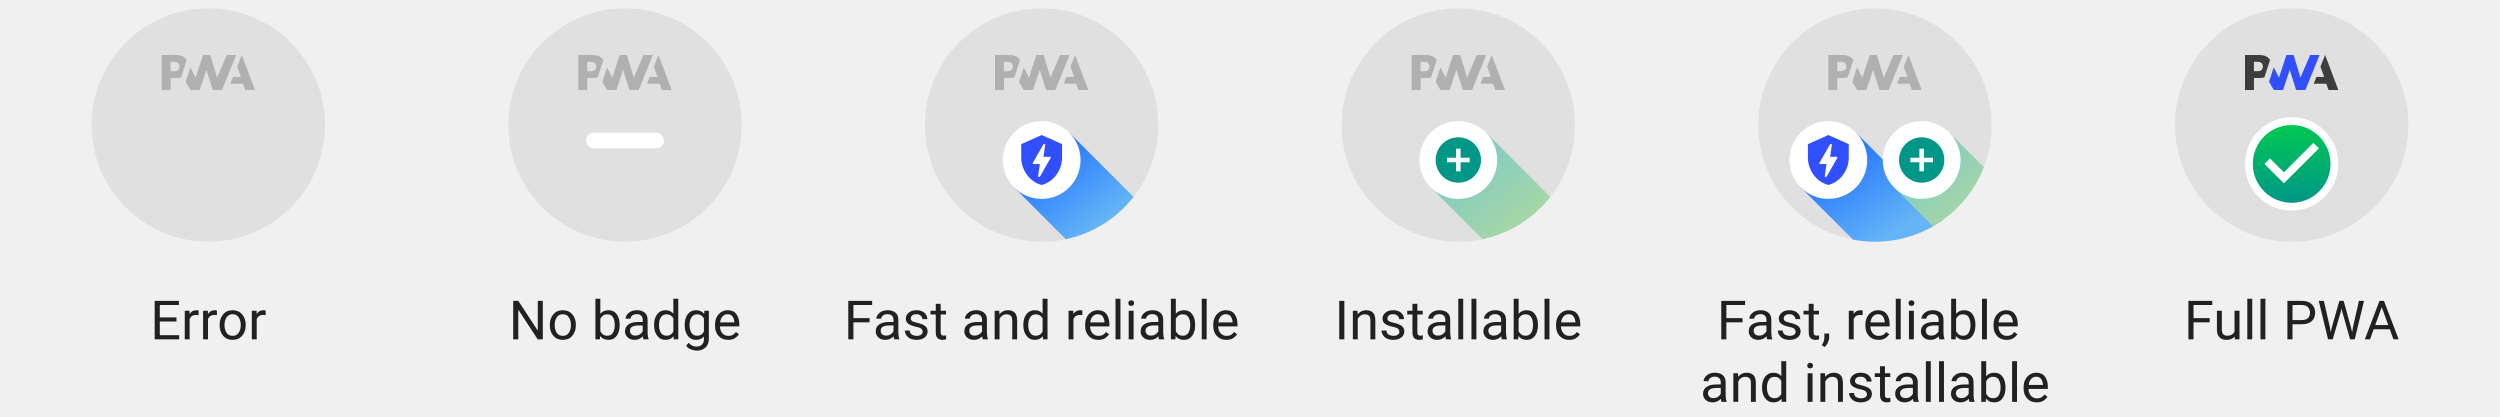
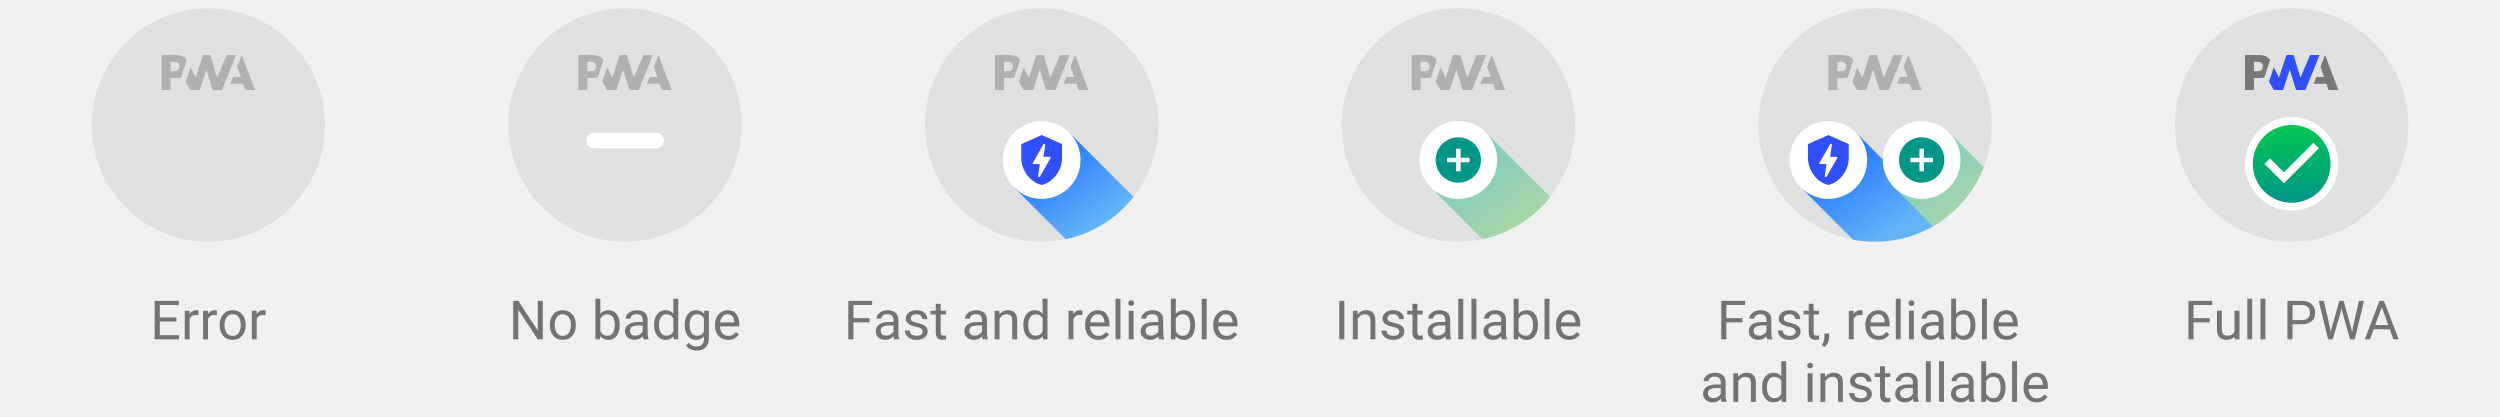
- <svg xmlns="http://www.w3.org/2000/svg" class="theme--light" fill="none" width="1200" height="200">
+ <svg xmlns="http://www.w3.org/2000/svg" fill="none" width="1200" height="200">
  <style>
		.gauge-base {
			opacity: 0.1
		}

		.gauge-arc {
			fill: none;
			animation-delay: 250ms;
			stroke-linecap: round;
			transform: rotate(-90deg);
			transform-origin: 100px 60px;
			animation: load-gauge 1s ease forwards
		}

		.guage-text {
			font-size: 40px;
			font-family: monospace;
			text-align: center
		}

		.guage-red {
			color: #ff4e42;
			fill: #ff4e42;
			stroke: #ff4e42
		}
		.guage-orange {
			color: #ffa400;
			fill: #ffa400;
			stroke: #ffa400
		}
		.guage-green {
			color: #0cce6b;
			fill: #0cce6b;
			stroke: #0cce6b
		}

 		.guage-title {
			stroke: none;
			font-size: 26px;
			line-height: 26px;
			font-family: Roboto, Halvetica, Arial, sans-serif
		}

- 		.theme--light .guage-title {
- 			color: #212121;
- 			fill: #212121
- 		}
- 		.theme--dark .guage-title {
- 			color: #f5f5f5;
- 			fill: #f5f5f5
+ 		.guage-title {
+ 			color: #737373;
+ 			fill: #737373
		}

		@keyframes load-gauge {
			from {
				stroke-dasharray: 0 352.858
			}
		}
- 		.theme--light .lh-gauge--pwa__disc {
+ 		.lh-gauge--pwa__disc {
			fill: #e0e0e0
- 		}
- 		.theme--dark .lh-gauge--pwa__disc {
- 			fill: #424242
		}
		.lh-gauge--pwa__logo {
			position: relative;
			fill: #b0b0b0
		}
		.lh-gauge--pwa__component {
			display: none
		}
		.lh-gauge--pwa__visible {
			display: inline
		}
- 		.theme--light .lh-gauge--pwa__logo--primary-color {
+ 		.lh-gauge--pwa__logo--primary-color {
			fill: #304ffe
		}
- 		.theme--dark .lh-gauge--pwa__logo--primary-color {
- 			fill: #304ffe
- 		}
- 		.theme--light .lh-gauge--pwa__logo--secondary-color {
- 			fill: #3d3d3d
- 		}
- 		.theme--dark .lh-gauge--pwa__logo--secondary-color {
- 			fill: #d8b6b6
+ 		.lh-gauge--pwa__logo--secondary-color {
+ 			fill: #787878
		}
	</style>
  <svg class="guage-div guage-pwa" viewBox="0 0 200 200" width="200" height="200" x="0" y="0">
    <svg viewBox="0 0 60 60" width="112" height="112" x="44" y="4">
      <defs>
        <linearGradient id="lh-gauge--pwa__check-circle__gradient-0" x1="50%" y1="0%" x2="50%" y2="100%">
          <stop stop-color="#00C852" offset="0%" />
          <stop stop-color="#009688" offset="100%" />
        </linearGradient>
        <linearGradient id="lh-gauge--pwa__installable__shadow-gradient-0" x1="76.056%" x2="24.111%" y1="82.995%" y2="24.735%">
          <stop stop-color="#A5D6A7" offset="0%" />
          <stop stop-color="#80CBC4" offset="100%" />
        </linearGradient>
        <linearGradient id="lh-gauge--pwa__fast-reliable__shadow-gradient-0" x1="76.056%" y1="82.995%" x2="25.678%" y2="26.493%">
          <stop stop-color="#64B5F6" offset="0%" />
          <stop stop-color="#2979FF" offset="100%" />
        </linearGradient>
        <g id="lh-gauge--pwa__fast-reliable-badge-0">
          <circle fill="#FFFFFF" cx="10" cy="10" r="10" />
          <path fill="#304FFE" d="M10 3.58l5.25 2.34v3.5c0 3.23-2.24 6.26-5.25 7-3.01-.74-5.25-3.77-5.25-7v-3.5L10 3.58zm-.47 10.74l2.76-4.83.03-.07c.04-.08 0-.24-.22-.24h-1.64l.47-3.26h-.47l-2.7 4.77c-.02.01.05-.1-.04.05-.09.16-.1.31.18.31h1.63l-.47 3.27h.47z" />
        </g>
        <g id="lh-gauge--pwa__installable-badge-0">
          <circle fill="#FFFFFF" cx="10" cy="10" r="10" />
          <path fill="#009688" d="M10 4.167A5.835 5.835 0 0 0 4.167 10 5.835 5.835 0 0 0 10 15.833 5.835 5.835 0 0 0 15.833 10 5.835 5.835 0 0 0 10 4.167zm2.917 6.416h-2.334v2.334H9.417v-2.334H7.083V9.417h2.334V7.083h1.166v2.334h2.334v1.166z" />
        </g>
      </defs>
      <g stroke="none" fill-rule="nonzero">
        <circle class="lh-gauge--pwa__disc" cx="30" cy="30" r="30" />
        <g class="lh-gauge--pwa__logo">
          <path d="M35.66 19.39l.7-1.75h2L37.4 15 38.6 12l3.4 9h-2.51l-.58-1.61z" />
          <path d="M33.52 21l3.65-9h-2.42l-2.5 5.82L30.5 12h-1.86l-1.9 5.82-1.35-2.65-1.21 3.72L25.4 21h2.38l1.72-5.2 1.64 5.2z" />
          <path fill-rule="nonzero" d="M20.3 17.91h1.48c.45 0 .85-.05 1.2-.15l.39-1.18 1.07-3.3a2.64 2.64 0 0 0-.28-.37c-.55-.6-1.36-.91-2.42-.91H18v9h2.3V17.9zm1.96-3.84c.22.22.33.5.33.87 0 .36-.1.65-.29.87-.2.23-.59.35-1.15.35h-.86v-2.41h.87c.52 0 .89.1 1.1.32z" />
        </g>
        <rect class="lh-gauge--pwa__component lh-gauge--pwa__na-line" fill="#FFFFFF" x="20" y="32" width="20" height="4" rx="2" />
        <g class="lh-gauge--pwa__component lh-gauge--pwa__fast-reliable-badge" transform="translate(20, 29)">
          <path fill="url(#lh-gauge--pwa__fast-reliable__shadow-gradient-0)" d="M33.63 19.49A30 30 0 0 1 16.2 30.36L3 17.14 17.14 3l16.49 16.49z" />
          <use href="#lh-gauge--pwa__fast-reliable-badge-0" />
        </g>
        <g class="lh-gauge--pwa__component lh-gauge--pwa__installable-badge" transform="translate(20, 29)">
          <path fill="url(#lh-gauge--pwa__installable__shadow-gradient-0)" d="M33.629 19.487c-4.272 5.453-10.391 9.39-17.415 10.869L3 17.142 17.142 3 33.63 19.487z" />
          <use href="#lh-gauge--pwa__installable-badge-0" />
        </g>
        <g class="lh-gauge--pwa__component lh-gauge--pwa__fast-reliable-installable-badges">
          <g transform="translate(8, 29)">
            <path fill="url(#lh-gauge--pwa__fast-reliable__shadow-gradient-0)" d="M16.321 30.463L3 17.143 17.142 3l22.365 22.365A29.864 29.864 0 0 1 22 31c-1.942 0-3.84-.184-5.679-.537z" />
            <use href="#lh-gauge--pwa__fast-reliable-badge-0" />
          </g>
          <g transform="translate(32, 29)">
            <path fill="url(#lh-gauge--pwa__installable__shadow-gradient-0)" d="M25.982 11.84a30.107 30.107 0 0 1-13.08 15.203L3 17.143 17.142 3l8.84 8.84z" />
            <use href="#lh-gauge--pwa__installable-badge-0" />
          </g>
        </g>
        <g class="lh-gauge--pwa__component lh-gauge--pwa__check-circle" transform="translate(18, 28)">
          <circle fill="#FFFFFF" cx="12" cy="12" r="12" />
          <path fill="url(#lh-gauge--pwa__check-circle__gradient-0)" d="M12 2a10 10 0 1 0 0 20 10 10 0 0 0 0-20zm-2 15l-5-5 1.41-1.41L10 14.17l7.59-7.59L19 8l-9 9z" />
        </g>
      </g>
    </svg>
    <text class="guage-title" y="160px" alignment-baseline="central" dominant-baseline="central" text-anchor="middle">
      <tspan x="100px" dy="-6px">Error</tspan>
    </text>
  </svg>
  <svg class="guage-div guage-pwa" viewBox="0 0 200 200" width="200" height="200" x="200" y="0">
    <svg viewBox="0 0 60 60" width="112" height="112" x="44" y="4">
      <defs>
        <linearGradient id="lh-gauge--pwa__check-circle__gradient-0" x1="50%" y1="0%" x2="50%" y2="100%">
          <stop stop-color="#00C852" offset="0%" />
          <stop stop-color="#009688" offset="100%" />
        </linearGradient>
        <linearGradient id="lh-gauge--pwa__installable__shadow-gradient-0" x1="76.056%" x2="24.111%" y1="82.995%" y2="24.735%">
          <stop stop-color="#A5D6A7" offset="0%" />
          <stop stop-color="#80CBC4" offset="100%" />
        </linearGradient>
        <linearGradient id="lh-gauge--pwa__fast-reliable__shadow-gradient-0" x1="76.056%" y1="82.995%" x2="25.678%" y2="26.493%">
          <stop stop-color="#64B5F6" offset="0%" />
          <stop stop-color="#2979FF" offset="100%" />
        </linearGradient>
        <g id="lh-gauge--pwa__fast-reliable-badge-0">
          <circle fill="#FFFFFF" cx="10" cy="10" r="10" />
          <path fill="#304FFE" d="M10 3.58l5.25 2.34v3.5c0 3.23-2.24 6.26-5.25 7-3.01-.74-5.25-3.77-5.25-7v-3.5L10 3.58zm-.47 10.74l2.76-4.83.03-.07c.04-.08 0-.24-.22-.24h-1.64l.47-3.26h-.47l-2.7 4.77c-.02.01.05-.1-.04.05-.09.16-.1.31.18.31h1.63l-.47 3.27h.47z" />
        </g>
        <g id="lh-gauge--pwa__installable-badge-0">
          <circle fill="#FFFFFF" cx="10" cy="10" r="10" />
          <path fill="#009688" d="M10 4.167A5.835 5.835 0 0 0 4.167 10 5.835 5.835 0 0 0 10 15.833 5.835 5.835 0 0 0 15.833 10 5.835 5.835 0 0 0 10 4.167zm2.917 6.416h-2.334v2.334H9.417v-2.334H7.083V9.417h2.334V7.083h1.166v2.334h2.334v1.166z" />
        </g>
      </defs>
      <g stroke="none" fill-rule="nonzero">
        <circle class="lh-gauge--pwa__disc" cx="30" cy="30" r="30" />
        <g class="lh-gauge--pwa__logo">
          <path d="M35.66 19.39l.7-1.75h2L37.4 15 38.6 12l3.4 9h-2.51l-.58-1.61z" />
          <path d="M33.52 21l3.65-9h-2.42l-2.5 5.82L30.5 12h-1.86l-1.9 5.82-1.35-2.65-1.21 3.72L25.4 21h2.38l1.72-5.2 1.64 5.2z" />
          <path fill-rule="nonzero" d="M20.3 17.91h1.48c.45 0 .85-.05 1.2-.15l.39-1.18 1.07-3.3a2.64 2.64 0 0 0-.28-.37c-.55-.6-1.36-.91-2.42-.91H18v9h2.3V17.9zm1.96-3.84c.22.22.33.5.33.87 0 .36-.1.65-.29.87-.2.23-.59.35-1.15.35h-.86v-2.41h.87c.52 0 .89.1 1.1.32z" />
        </g>
        <rect class="lh-gauge--pwa__component lh-gauge--pwa__na-line lh-gauge--pwa__visible" fill="#FFFFFF" x="20" y="32" width="20" height="4" rx="2" />
        <g class="lh-gauge--pwa__component lh-gauge--pwa__fast-reliable-badge" transform="translate(20, 29)">
          <path fill="url(#lh-gauge--pwa__fast-reliable__shadow-gradient-0)" d="M33.63 19.49A30 30 0 0 1 16.2 30.36L3 17.14 17.14 3l16.49 16.49z" />
          <use href="#lh-gauge--pwa__fast-reliable-badge-0" />
        </g>
        <g class="lh-gauge--pwa__component lh-gauge--pwa__installable-badge" transform="translate(20, 29)">
          <path fill="url(#lh-gauge--pwa__installable__shadow-gradient-0)" d="M33.629 19.487c-4.272 5.453-10.391 9.39-17.415 10.869L3 17.142 17.142 3 33.63 19.487z" />
          <use href="#lh-gauge--pwa__installable-badge-0" />
        </g>
        <g class="lh-gauge--pwa__component lh-gauge--pwa__fast-reliable-installable-badges">
          <g transform="translate(8, 29)">
            <path fill="url(#lh-gauge--pwa__fast-reliable__shadow-gradient-0)" d="M16.321 30.463L3 17.143 17.142 3l22.365 22.365A29.864 29.864 0 0 1 22 31c-1.942 0-3.84-.184-5.679-.537z" />
            <use href="#lh-gauge--pwa__fast-reliable-badge-0" />
          </g>
          <g transform="translate(32, 29)">
            <path fill="url(#lh-gauge--pwa__installable__shadow-gradient-0)" d="M25.982 11.84a30.107 30.107 0 0 1-13.08 15.203L3 17.143 17.142 3l8.84 8.84z" />
            <use href="#lh-gauge--pwa__installable-badge-0" />
          </g>
        </g>
        <g class="lh-gauge--pwa__component lh-gauge--pwa__check-circle" transform="translate(18, 28)">
          <circle fill="#FFFFFF" cx="12" cy="12" r="12" />
          <path fill="url(#lh-gauge--pwa__check-circle__gradient-0)" d="M12 2a10 10 0 1 0 0 20 10 10 0 0 0 0-20zm-2 15l-5-5 1.41-1.41L10 14.17l7.59-7.59L19 8l-9 9z" />
        </g>
      </g>
    </svg>
    <text class="guage-title" y="160px" alignment-baseline="central" dominant-baseline="central" text-anchor="middle">
      <tspan x="100px" dy="-6px">No badge</tspan>
    </text>
  </svg>
  <svg class="guage-div guage-pwa" viewBox="0 0 200 200" width="200" height="200" x="400" y="0">
    <svg viewBox="0 0 60 60" width="112" height="112" x="44" y="4">
      <defs>
        <linearGradient id="lh-gauge--pwa__check-circle__gradient-0" x1="50%" y1="0%" x2="50%" y2="100%">
          <stop stop-color="#00C852" offset="0%" />
          <stop stop-color="#009688" offset="100%" />
        </linearGradient>
        <linearGradient id="lh-gauge--pwa__installable__shadow-gradient-0" x1="76.056%" x2="24.111%" y1="82.995%" y2="24.735%">
          <stop stop-color="#A5D6A7" offset="0%" />
          <stop stop-color="#80CBC4" offset="100%" />
        </linearGradient>
        <linearGradient id="lh-gauge--pwa__fast-reliable__shadow-gradient-0" x1="76.056%" y1="82.995%" x2="25.678%" y2="26.493%">
          <stop stop-color="#64B5F6" offset="0%" />
          <stop stop-color="#2979FF" offset="100%" />
        </linearGradient>
        <g id="lh-gauge--pwa__fast-reliable-badge-0">
          <circle fill="#FFFFFF" cx="10" cy="10" r="10" />
          <path fill="#304FFE" d="M10 3.58l5.25 2.34v3.5c0 3.23-2.24 6.26-5.25 7-3.01-.74-5.25-3.77-5.25-7v-3.5L10 3.58zm-.47 10.74l2.76-4.83.03-.07c.04-.08 0-.24-.22-.24h-1.64l.47-3.26h-.47l-2.7 4.77c-.02.01.05-.1-.04.05-.09.16-.1.31.18.31h1.63l-.47 3.27h.47z" />
        </g>
        <g id="lh-gauge--pwa__installable-badge-0">
          <circle fill="#FFFFFF" cx="10" cy="10" r="10" />
          <path fill="#009688" d="M10 4.167A5.835 5.835 0 0 0 4.167 10 5.835 5.835 0 0 0 10 15.833 5.835 5.835 0 0 0 15.833 10 5.835 5.835 0 0 0 10 4.167zm2.917 6.416h-2.334v2.334H9.417v-2.334H7.083V9.417h2.334V7.083h1.166v2.334h2.334v1.166z" />
        </g>
      </defs>
      <g stroke="none" fill-rule="nonzero">
        <circle class="lh-gauge--pwa__disc" cx="30" cy="30" r="30" />
        <g class="lh-gauge--pwa__logo">
          <path d="M35.66 19.39l.7-1.75h2L37.4 15 38.6 12l3.4 9h-2.51l-.58-1.61z" />
          <path d="M33.52 21l3.65-9h-2.42l-2.5 5.82L30.5 12h-1.86l-1.9 5.82-1.35-2.65-1.21 3.72L25.4 21h2.38l1.72-5.2 1.64 5.2z" />
          <path fill-rule="nonzero" d="M20.3 17.91h1.48c.45 0 .85-.05 1.2-.15l.39-1.18 1.07-3.3a2.64 2.64 0 0 0-.28-.37c-.55-.6-1.36-.91-2.42-.91H18v9h2.3V17.9zm1.96-3.84c.22.22.33.5.33.87 0 .36-.1.65-.29.87-.2.23-.59.35-1.15.35h-.86v-2.41h.87c.52 0 .89.1 1.1.32z" />
        </g>
        <rect class="lh-gauge--pwa__component lh-gauge--pwa__na-line" fill="#FFFFFF" x="20" y="32" width="20" height="4" rx="2" />
        <g class="lh-gauge--pwa__component lh-gauge--pwa__fast-reliable-badge lh-gauge--pwa__visible" transform="translate(20, 29)">
          <path fill="url(#lh-gauge--pwa__fast-reliable__shadow-gradient-0)" d="M33.63 19.49A30 30 0 0 1 16.2 30.36L3 17.14 17.14 3l16.49 16.49z" />
          <use href="#lh-gauge--pwa__fast-reliable-badge-0" />
        </g>
        <g class="lh-gauge--pwa__component lh-gauge--pwa__installable-badge" transform="translate(20, 29)">
          <path fill="url(#lh-gauge--pwa__installable__shadow-gradient-0)" d="M33.629 19.487c-4.272 5.453-10.391 9.39-17.415 10.869L3 17.142 17.142 3 33.63 19.487z" />
          <use href="#lh-gauge--pwa__installable-badge-0" />
        </g>
        <g class="lh-gauge--pwa__component lh-gauge--pwa__fast-reliable-installable-badges">
          <g transform="translate(8, 29)">
            <path fill="url(#lh-gauge--pwa__fast-reliable__shadow-gradient-0)" d="M16.321 30.463L3 17.143 17.142 3l22.365 22.365A29.864 29.864 0 0 1 22 31c-1.942 0-3.84-.184-5.679-.537z" />
            <use href="#lh-gauge--pwa__fast-reliable-badge-0" />
          </g>
          <g transform="translate(32, 29)">
            <path fill="url(#lh-gauge--pwa__installable__shadow-gradient-0)" d="M25.982 11.84a30.107 30.107 0 0 1-13.08 15.203L3 17.143 17.142 3l8.84 8.84z" />
            <use href="#lh-gauge--pwa__installable-badge-0" />
          </g>
        </g>
        <g class="lh-gauge--pwa__component lh-gauge--pwa__check-circle" transform="translate(18, 28)">
          <circle fill="#FFFFFF" cx="12" cy="12" r="12" />
          <path fill="url(#lh-gauge--pwa__check-circle__gradient-0)" d="M12 2a10 10 0 1 0 0 20 10 10 0 0 0 0-20zm-2 15l-5-5 1.41-1.41L10 14.17l7.59-7.59L19 8l-9 9z" />
        </g>
      </g>
    </svg>
    <text class="guage-title" y="160px" alignment-baseline="central" dominant-baseline="central" text-anchor="middle">
      <tspan x="100px" dy="-6px">Fast and reliable</tspan>
    </text>
  </svg>
  <svg class="guage-div guage-pwa" viewBox="0 0 200 200" width="200" height="200" x="600" y="0">
    <svg viewBox="0 0 60 60" width="112" height="112" x="44" y="4">
      <defs>
        <linearGradient id="lh-gauge--pwa__check-circle__gradient-0" x1="50%" y1="0%" x2="50%" y2="100%">
          <stop stop-color="#00C852" offset="0%" />
          <stop stop-color="#009688" offset="100%" />
        </linearGradient>
        <linearGradient id="lh-gauge--pwa__installable__shadow-gradient-0" x1="76.056%" x2="24.111%" y1="82.995%" y2="24.735%">
          <stop stop-color="#A5D6A7" offset="0%" />
          <stop stop-color="#80CBC4" offset="100%" />
        </linearGradient>
        <linearGradient id="lh-gauge--pwa__fast-reliable__shadow-gradient-0" x1="76.056%" y1="82.995%" x2="25.678%" y2="26.493%">
          <stop stop-color="#64B5F6" offset="0%" />
          <stop stop-color="#2979FF" offset="100%" />
        </linearGradient>
        <g id="lh-gauge--pwa__fast-reliable-badge-0">
          <circle fill="#FFFFFF" cx="10" cy="10" r="10" />
          <path fill="#304FFE" d="M10 3.58l5.25 2.34v3.5c0 3.23-2.24 6.26-5.25 7-3.01-.74-5.25-3.77-5.25-7v-3.5L10 3.58zm-.47 10.74l2.76-4.83.03-.07c.04-.08 0-.24-.22-.24h-1.64l.47-3.26h-.47l-2.7 4.77c-.02.01.05-.1-.04.05-.09.16-.1.31.18.31h1.63l-.47 3.27h.47z" />
        </g>
        <g id="lh-gauge--pwa__installable-badge-0">
          <circle fill="#FFFFFF" cx="10" cy="10" r="10" />
          <path fill="#009688" d="M10 4.167A5.835 5.835 0 0 0 4.167 10 5.835 5.835 0 0 0 10 15.833 5.835 5.835 0 0 0 15.833 10 5.835 5.835 0 0 0 10 4.167zm2.917 6.416h-2.334v2.334H9.417v-2.334H7.083V9.417h2.334V7.083h1.166v2.334h2.334v1.166z" />
        </g>
      </defs>
      <g stroke="none" fill-rule="nonzero">
        <circle class="lh-gauge--pwa__disc" cx="30" cy="30" r="30" />
        <g class="lh-gauge--pwa__logo">
          <path d="M35.66 19.39l.7-1.75h2L37.4 15 38.6 12l3.4 9h-2.51l-.58-1.61z" />
          <path d="M33.52 21l3.65-9h-2.42l-2.5 5.82L30.5 12h-1.86l-1.9 5.82-1.35-2.65-1.21 3.72L25.4 21h2.38l1.72-5.2 1.64 5.2z" />
          <path fill-rule="nonzero" d="M20.3 17.91h1.48c.45 0 .85-.05 1.2-.15l.39-1.18 1.07-3.3a2.64 2.64 0 0 0-.28-.37c-.55-.6-1.36-.91-2.42-.91H18v9h2.3V17.9zm1.96-3.84c.22.22.33.5.33.87 0 .36-.1.65-.29.87-.2.23-.59.35-1.15.35h-.86v-2.41h.87c.52 0 .89.1 1.1.32z" />
        </g>
        <rect class="lh-gauge--pwa__component lh-gauge--pwa__na-line" fill="#FFFFFF" x="20" y="32" width="20" height="4" rx="2" />
        <g class="lh-gauge--pwa__component lh-gauge--pwa__fast-reliable-badge" transform="translate(20, 29)">
          <path fill="url(#lh-gauge--pwa__fast-reliable__shadow-gradient-0)" d="M33.63 19.49A30 30 0 0 1 16.2 30.36L3 17.14 17.14 3l16.49 16.49z" />
          <use href="#lh-gauge--pwa__fast-reliable-badge-0" />
        </g>
        <g class="lh-gauge--pwa__component lh-gauge--pwa__installable-badge lh-gauge--pwa__visible" transform="translate(20, 29)">
          <path fill="url(#lh-gauge--pwa__installable__shadow-gradient-0)" d="M33.629 19.487c-4.272 5.453-10.391 9.39-17.415 10.869L3 17.142 17.142 3 33.63 19.487z" />
          <use href="#lh-gauge--pwa__installable-badge-0" />
        </g>
        <g class="lh-gauge--pwa__component lh-gauge--pwa__fast-reliable-installable-badges">
          <g transform="translate(8, 29)">
            <path fill="url(#lh-gauge--pwa__fast-reliable__shadow-gradient-0)" d="M16.321 30.463L3 17.143 17.142 3l22.365 22.365A29.864 29.864 0 0 1 22 31c-1.942 0-3.84-.184-5.679-.537z" />
            <use href="#lh-gauge--pwa__fast-reliable-badge-0" />
          </g>
          <g transform="translate(32, 29)">
            <path fill="url(#lh-gauge--pwa__installable__shadow-gradient-0)" d="M25.982 11.84a30.107 30.107 0 0 1-13.08 15.203L3 17.143 17.142 3l8.84 8.84z" />
            <use href="#lh-gauge--pwa__installable-badge-0" />
          </g>
        </g>
        <g class="lh-gauge--pwa__component lh-gauge--pwa__check-circle" transform="translate(18, 28)">
          <circle fill="#FFFFFF" cx="12" cy="12" r="12" />
          <path fill="url(#lh-gauge--pwa__check-circle__gradient-0)" d="M12 2a10 10 0 1 0 0 20 10 10 0 0 0 0-20zm-2 15l-5-5 1.41-1.41L10 14.17l7.59-7.59L19 8l-9 9z" />
        </g>
      </g>
    </svg>
    <text class="guage-title" y="160px" alignment-baseline="central" dominant-baseline="central" text-anchor="middle">
      <tspan x="100px" dy="-6px">Installable</tspan>
    </text>
  </svg>
  <svg class="guage-div guage-pwa" viewBox="0 0 200 200" width="200" height="200" x="800" y="0">
    <svg viewBox="0 0 60 60" width="112" height="112" x="44" y="4">
      <defs>
        <linearGradient id="lh-gauge--pwa__check-circle__gradient-0" x1="50%" y1="0%" x2="50%" y2="100%">
          <stop stop-color="#00C852" offset="0%" />
          <stop stop-color="#009688" offset="100%" />
        </linearGradient>
        <linearGradient id="lh-gauge--pwa__installable__shadow-gradient-0" x1="76.056%" x2="24.111%" y1="82.995%" y2="24.735%">
          <stop stop-color="#A5D6A7" offset="0%" />
          <stop stop-color="#80CBC4" offset="100%" />
        </linearGradient>
        <linearGradient id="lh-gauge--pwa__fast-reliable__shadow-gradient-0" x1="76.056%" y1="82.995%" x2="25.678%" y2="26.493%">
          <stop stop-color="#64B5F6" offset="0%" />
          <stop stop-color="#2979FF" offset="100%" />
        </linearGradient>
        <g id="lh-gauge--pwa__fast-reliable-badge-0">
          <circle fill="#FFFFFF" cx="10" cy="10" r="10" />
          <path fill="#304FFE" d="M10 3.58l5.25 2.34v3.5c0 3.23-2.24 6.26-5.25 7-3.01-.74-5.25-3.77-5.25-7v-3.5L10 3.58zm-.47 10.74l2.76-4.83.03-.07c.04-.08 0-.24-.22-.24h-1.64l.47-3.26h-.47l-2.7 4.77c-.02.01.05-.1-.04.05-.09.16-.1.31.18.31h1.63l-.47 3.27h.47z" />
        </g>
        <g id="lh-gauge--pwa__installable-badge-0">
          <circle fill="#FFFFFF" cx="10" cy="10" r="10" />
          <path fill="#009688" d="M10 4.167A5.835 5.835 0 0 0 4.167 10 5.835 5.835 0 0 0 10 15.833 5.835 5.835 0 0 0 15.833 10 5.835 5.835 0 0 0 10 4.167zm2.917 6.416h-2.334v2.334H9.417v-2.334H7.083V9.417h2.334V7.083h1.166v2.334h2.334v1.166z" />
        </g>
      </defs>
      <g stroke="none" fill-rule="nonzero">
        <circle class="lh-gauge--pwa__disc" cx="30" cy="30" r="30" />
        <g class="lh-gauge--pwa__logo">
          <path d="M35.66 19.39l.7-1.75h2L37.4 15 38.6 12l3.4 9h-2.51l-.58-1.61z" />
          <path d="M33.52 21l3.65-9h-2.42l-2.5 5.82L30.5 12h-1.86l-1.9 5.82-1.35-2.65-1.21 3.72L25.4 21h2.38l1.72-5.2 1.64 5.2z" />
          <path fill-rule="nonzero" d="M20.3 17.91h1.48c.45 0 .85-.05 1.2-.15l.39-1.18 1.07-3.3a2.64 2.64 0 0 0-.28-.37c-.55-.6-1.36-.91-2.42-.91H18v9h2.3V17.9zm1.96-3.84c.22.22.33.5.33.87 0 .36-.1.65-.29.87-.2.23-.59.35-1.15.35h-.86v-2.41h.87c.52 0 .89.1 1.1.32z" />
        </g>
        <rect class="lh-gauge--pwa__component lh-gauge--pwa__na-line" fill="#FFFFFF" x="20" y="32" width="20" height="4" rx="2" />
        <g class="lh-gauge--pwa__component lh-gauge--pwa__fast-reliable-badge" transform="translate(20, 29)">
          <path fill="url(#lh-gauge--pwa__fast-reliable__shadow-gradient-0)" d="M33.63 19.49A30 30 0 0 1 16.2 30.36L3 17.14 17.14 3l16.49 16.49z" />
          <use href="#lh-gauge--pwa__fast-reliable-badge-0" />
        </g>
        <g class="lh-gauge--pwa__component lh-gauge--pwa__installable-badge" transform="translate(20, 29)">
          <path fill="url(#lh-gauge--pwa__installable__shadow-gradient-0)" d="M33.629 19.487c-4.272 5.453-10.391 9.39-17.415 10.869L3 17.142 17.142 3 33.63 19.487z" />
          <use href="#lh-gauge--pwa__installable-badge-0" />
        </g>
        <g class="lh-gauge--pwa__component lh-gauge--pwa__fast-reliable-installable-badges lh-gauge--pwa__visible">
          <g transform="translate(8, 29)">
            <path fill="url(#lh-gauge--pwa__fast-reliable__shadow-gradient-0)" d="M16.321 30.463L3 17.143 17.142 3l22.365 22.365A29.864 29.864 0 0 1 22 31c-1.942 0-3.84-.184-5.679-.537z" />
            <use href="#lh-gauge--pwa__fast-reliable-badge-0" />
          </g>
          <g transform="translate(32, 29)">
            <path fill="url(#lh-gauge--pwa__installable__shadow-gradient-0)" d="M25.982 11.84a30.107 30.107 0 0 1-13.08 15.203L3 17.143 17.142 3l8.84 8.84z" />
            <use href="#lh-gauge--pwa__installable-badge-0" />
          </g>
        </g>
        <g class="lh-gauge--pwa__component lh-gauge--pwa__check-circle" transform="translate(18, 28)">
          <circle fill="#FFFFFF" cx="12" cy="12" r="12" />
          <path fill="url(#lh-gauge--pwa__check-circle__gradient-0)" d="M12 2a10 10 0 1 0 0 20 10 10 0 0 0 0-20zm-2 15l-5-5 1.41-1.41L10 14.17l7.59-7.59L19 8l-9 9z" />
        </g>
      </g>
    </svg>
    <text class="guage-title" y="160px" alignment-baseline="central" dominant-baseline="central" text-anchor="middle">
      <tspan x="100px" dy="-6px">Fast, reliable</tspan>
      <tspan x="100px" dy="30px">and installable</tspan>
    </text>
  </svg>
  <svg class="guage-div guage-pwa" viewBox="0 0 200 200" width="200" height="200" x="1000" y="0">
    <svg viewBox="0 0 60 60" width="112" height="112" x="44" y="4">
      <defs>
        <linearGradient id="lh-gauge--pwa__check-circle__gradient-0" x1="50%" y1="0%" x2="50%" y2="100%">
          <stop stop-color="#00C852" offset="0%" />
          <stop stop-color="#009688" offset="100%" />
        </linearGradient>
        <linearGradient id="lh-gauge--pwa__installable__shadow-gradient-0" x1="76.056%" x2="24.111%" y1="82.995%" y2="24.735%">
          <stop stop-color="#A5D6A7" offset="0%" />
          <stop stop-color="#80CBC4" offset="100%" />
        </linearGradient>
        <linearGradient id="lh-gauge--pwa__fast-reliable__shadow-gradient-0" x1="76.056%" y1="82.995%" x2="25.678%" y2="26.493%">
          <stop stop-color="#64B5F6" offset="0%" />
          <stop stop-color="#2979FF" offset="100%" />
        </linearGradient>
        <g id="lh-gauge--pwa__fast-reliable-badge-0">
          <circle fill="#FFFFFF" cx="10" cy="10" r="10" />
          <path fill="#304FFE" d="M10 3.58l5.25 2.34v3.5c0 3.23-2.24 6.26-5.25 7-3.01-.74-5.25-3.77-5.25-7v-3.5L10 3.58zm-.47 10.74l2.76-4.83.03-.07c.04-.08 0-.24-.22-.24h-1.64l.47-3.26h-.47l-2.7 4.77c-.02.01.05-.1-.04.05-.09.16-.1.31.18.31h1.63l-.47 3.27h.47z" />
        </g>
        <g id="lh-gauge--pwa__installable-badge-0">
          <circle fill="#FFFFFF" cx="10" cy="10" r="10" />
          <path fill="#009688" d="M10 4.167A5.835 5.835 0 0 0 4.167 10 5.835 5.835 0 0 0 10 15.833 5.835 5.835 0 0 0 15.833 10 5.835 5.835 0 0 0 10 4.167zm2.917 6.416h-2.334v2.334H9.417v-2.334H7.083V9.417h2.334V7.083h1.166v2.334h2.334v1.166z" />
        </g>
      </defs>
      <g stroke="none" fill-rule="nonzero">
        <circle class="lh-gauge--pwa__disc" cx="30" cy="30" r="30" />
        <g class="lh-gauge--pwa__logo">
          <path class="lh-gauge--pwa__logo--secondary-color" d="M35.66 19.39l.7-1.75h2L37.4 15 38.6 12l3.4 9h-2.51l-.58-1.61z" />
          <path class="lh-gauge--pwa__logo--primary-color" d="M33.52 21l3.65-9h-2.42l-2.5 5.82L30.5 12h-1.86l-1.9 5.82-1.35-2.65-1.21 3.72L25.4 21h2.38l1.72-5.2 1.64 5.2z" />
          <path class="lh-gauge--pwa__logo--secondary-color" fill-rule="nonzero" d="M20.3 17.91h1.48c.45 0 .85-.05 1.2-.15l.39-1.18 1.07-3.3a2.64 2.64 0 0 0-.28-.37c-.55-.6-1.36-.91-2.42-.91H18v9h2.3V17.9zm1.96-3.84c.22.22.33.5.33.87 0 .36-.1.65-.29.87-.2.23-.59.35-1.15.35h-.86v-2.41h.87c.52 0 .89.1 1.1.32z" />
        </g>
        <rect class="lh-gauge--pwa__component lh-gauge--pwa__na-line" fill="#FFFFFF" x="20" y="32" width="20" height="4" rx="2" />
        <g class="lh-gauge--pwa__component lh-gauge--pwa__fast-reliable-badge" transform="translate(20, 29)">
          <path fill="url(#lh-gauge--pwa__fast-reliable__shadow-gradient-0)" d="M33.63 19.49A30 30 0 0 1 16.2 30.36L3 17.14 17.14 3l16.49 16.49z" />
          <use href="#lh-gauge--pwa__fast-reliable-badge-0" />
        </g>
        <g class="lh-gauge--pwa__component lh-gauge--pwa__installable-badge" transform="translate(20, 29)">
          <path fill="url(#lh-gauge--pwa__installable__shadow-gradient-0)" d="M33.629 19.487c-4.272 5.453-10.391 9.39-17.415 10.869L3 17.142 17.142 3 33.63 19.487z" />
          <use href="#lh-gauge--pwa__installable-badge-0" />
        </g>
        <g class="lh-gauge--pwa__component lh-gauge--pwa__fast-reliable-installable-badges">
          <g transform="translate(8, 29)">
            <path fill="url(#lh-gauge--pwa__fast-reliable__shadow-gradient-0)" d="M16.321 30.463L3 17.143 17.142 3l22.365 22.365A29.864 29.864 0 0 1 22 31c-1.942 0-3.84-.184-5.679-.537z" />
            <use href="#lh-gauge--pwa__fast-reliable-badge-0" />
          </g>
          <g transform="translate(32, 29)">
            <path fill="url(#lh-gauge--pwa__installable__shadow-gradient-0)" d="M25.982 11.84a30.107 30.107 0 0 1-13.08 15.203L3 17.143 17.142 3l8.84 8.84z" />
            <use href="#lh-gauge--pwa__installable-badge-0" />
          </g>
        </g>
        <g class="lh-gauge--pwa__component lh-gauge--pwa__check-circle lh-gauge--pwa__visible" transform="translate(18, 28)">
          <circle fill="#FFFFFF" cx="12" cy="12" r="12" />
          <path fill="url(#lh-gauge--pwa__check-circle__gradient-0)" d="M12 2a10 10 0 1 0 0 20 10 10 0 0 0 0-20zm-2 15l-5-5 1.41-1.41L10 14.17l7.59-7.59L19 8l-9 9z" />
        </g>
      </g>
    </svg>
    <text class="guage-title" y="160px" alignment-baseline="central" dominant-baseline="central" text-anchor="middle">
      <tspan x="100px" dy="-6px">Full PWA</tspan>
    </text>
  </svg>
</svg>
